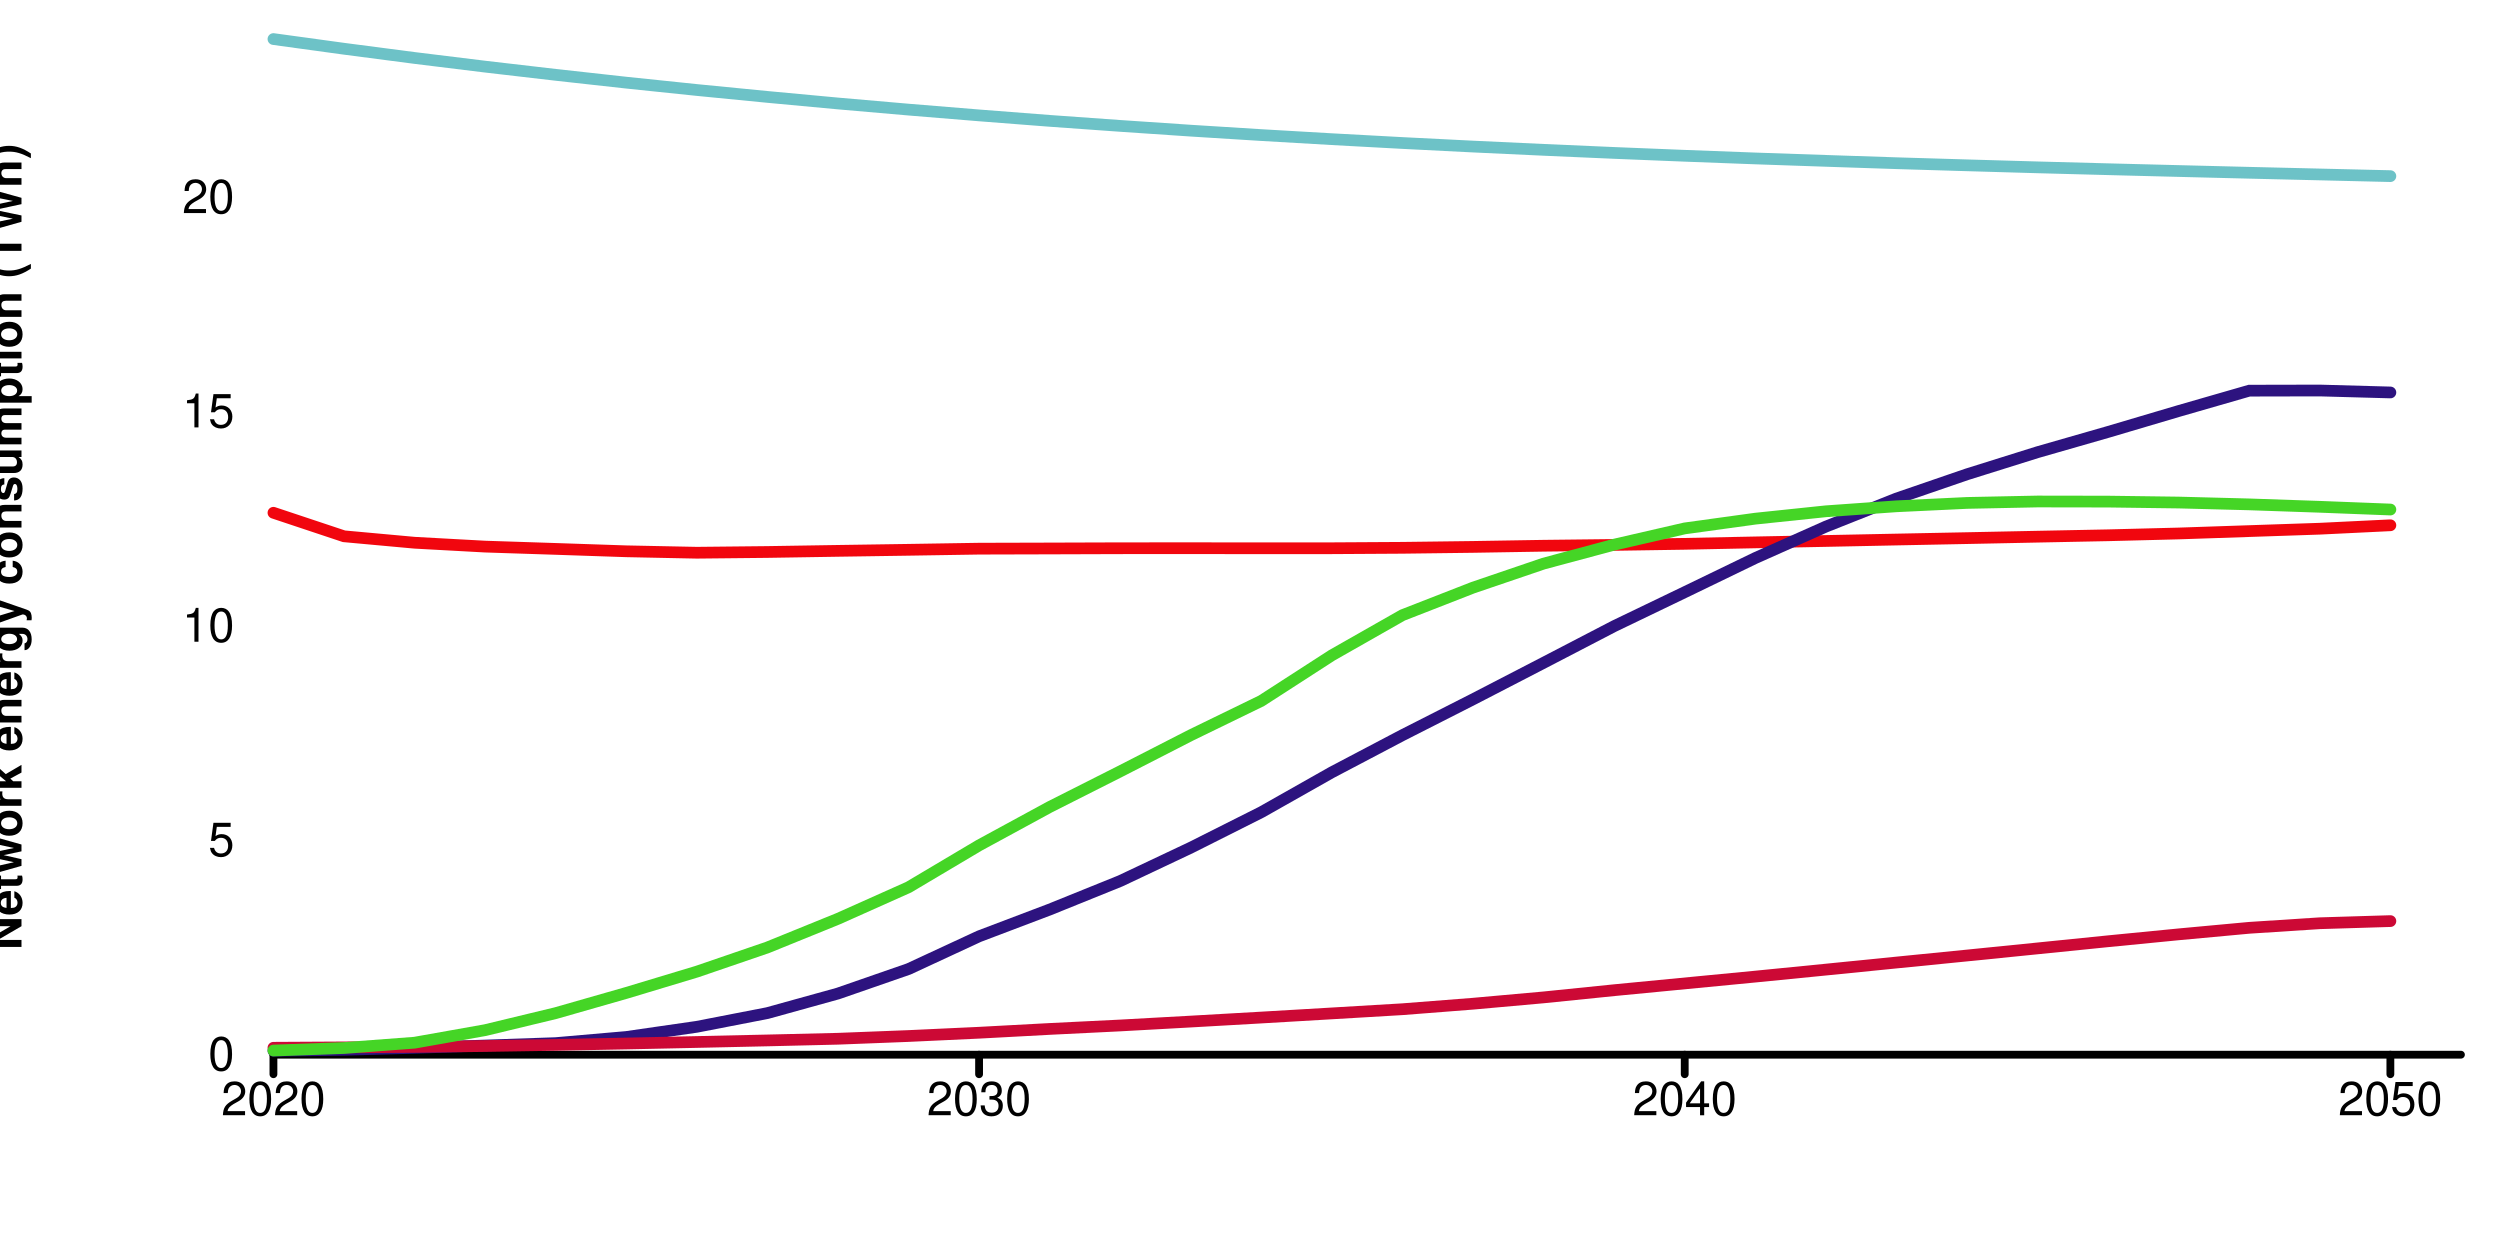
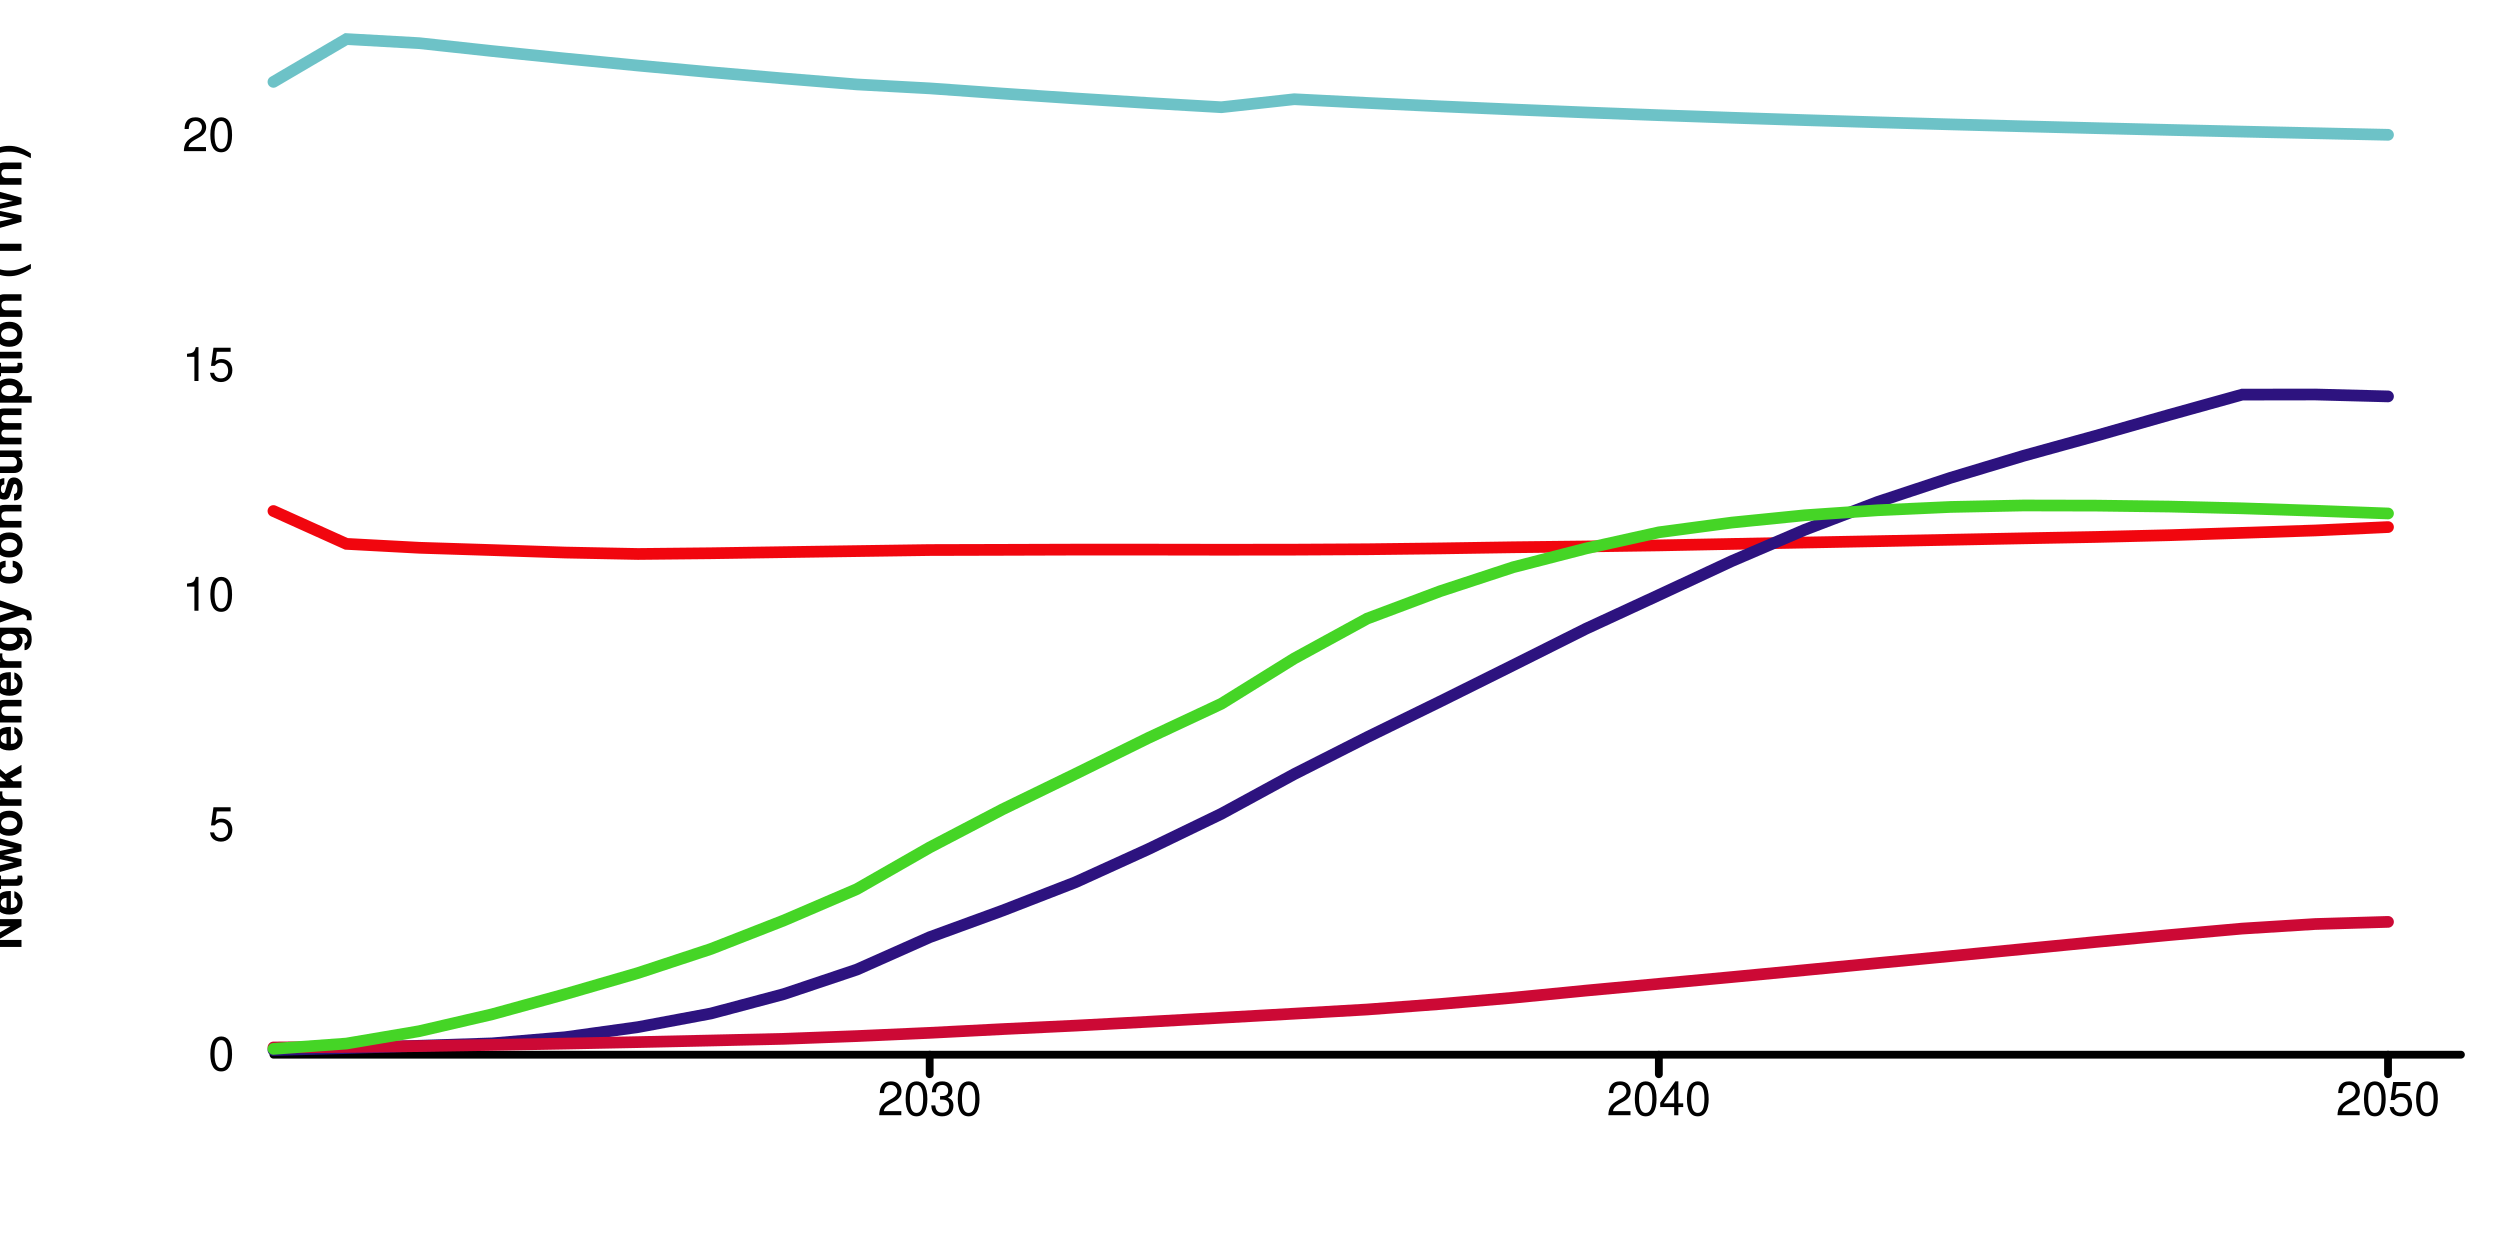
<svg xmlns="http://www.w3.org/2000/svg" width="640" height="320" viewBox="0 0 640 320" style="overflow:display" preserveAspectRatio="xMinYMin meet" overflow="visible">
  <defs>
    <style>
	.data-series path.line { fill-opacity: 0; }
	.data-series path.line.dotted { stroke-dasharray: 12 20 }
	.data-series circle { display: none; }
	.data-series:hover path.line, .data-series.on path.line { stroke-width: 5; }
	.data-series:hover circle, .data-series.on circle { display: inline; }
	.data-series circle:hover, .data-series circle.on { r: 6px!important; fill: black; }
	.grid { font-family: "Helvetica Neue",Helvetica,Arial,"Lucida Grande",sans-serif; }
	.grid line { stroke: rgb(0,0,0); stroke-width: 2; stroke-linecap: round; }
	.grid.grid-x text { text-anchor: middle; dominant-baseline: hanging; transform: translateY(10px); }
	.grid.grid-y text { text-anchor: end; dominant-baseline: middle; transform: translateX(-10px); }
	</style>
  </defs>
  <g class="grid grid-y">
    <line x1="70" y1="270" x2="630" y2="270" data-left="70" />
    <text x="70" y="270" text-anchor="end">0</text>
-     <text x="70" y="215.138" text-anchor="end">5</text>
-     <text x="70" y="160.277" text-anchor="end">10</text>
-     <text x="70" y="105.415" text-anchor="end">15</text>
-     <text x="70" y="50.554" text-anchor="end">20</text>
+     <text x="70" y="211.174" text-anchor="end">5</text>
+     <text x="70" y="152.347" text-anchor="end">10</text>
+     <text x="70" y="93.521" text-anchor="end">15</text>
+     <text x="70" y="34.694" text-anchor="end">20</text>
    <text style="text-anchor:middle;dominant-baseline:hanging;font-weight:bold;transform: translateY(140px) rotate(-90deg);">Network energy consumption (TWh)</text>
  </g>
  <g class="grid grid-x">
-     <line class="tick" x1="70" y1="270" x2="70" y2="275" />
-     <text x="70" y="270" text-anchor="middle">2020</text>
-     <line class="tick" x1="250.645" y1="270" x2="250.645" y2="275" />
-     <text x="250.645" y="270" text-anchor="middle">2030</text>
-     <line class="tick" x1="431.29" y1="270" x2="431.29" y2="275" />
-     <text x="431.29" y="270" text-anchor="middle">2040</text>
-     <line class="tick" x1="611.935" y1="270" x2="611.935" y2="275" />
-     <text x="611.935" y="270" text-anchor="middle">2050</text>
+     <line class="tick" x1="238" y1="270" x2="238" y2="275" />
+     <text x="238" y="270" text-anchor="middle">2030</text>
+     <line class="tick" x1="424.667" y1="270" x2="424.667" y2="275" />
+     <text x="424.667" y="270" text-anchor="middle">2040</text>
+     <line class="tick" x1="611.333" y1="270" x2="611.333" y2="275" />
+     <text x="611.333" y="270" text-anchor="middle">2050</text>
    <text style="text-anchor:middle;dominant-baseline:hanging;font-weight:bold;transform: translateY(140px) rotate(-90deg);" />
  </g>
  <g data-scenario="domestic" class="data-series">
-     <path d="M 70.00,131.27L 88.06,137.29L 106.13,138.94L 124.19,139.93L 142.26,140.52L 160.32,141.13L 178.39,141.50L 196.45,141.31L 214.52,141.02L 232.58,140.75L 250.65,140.46L 268.71,140.41L 286.77,140.35L 304.84,140.34L 322.90,140.36L 340.97,140.35L 359.03,140.24L 377.10,140.01L 395.16,139.71L 413.23,139.50L 431.29,139.22L 449.35,138.85L 467.42,138.49L 485.48,138.12L 503.55,137.76L 521.61,137.39L 539.68,137.03L 557.74,136.57L 575.81,135.96L 593.87,135.35L 611.94,134.47" id="Domestic" class="line" stroke="#F1060E" stroke-width="3" stroke-linecap="round" />
-     <circle cx="70.00" cy="131.27" data-y="12.644 " data-x="2020" r="4" fill="#F1060E" />
-     <circle cx="88.06" cy="137.29" data-y="12.095 " data-x="2021" r="4" fill="#F1060E" />
-     <circle cx="106.13" cy="138.94" data-y="11.945 " data-x="2022" r="4" fill="#F1060E" />
-     <circle cx="124.19" cy="139.93" data-y="11.854 " data-x="2023" r="4" fill="#F1060E" />
-     <circle cx="142.26" cy="140.52" data-y="11.801 " data-x="2024" r="4" fill="#F1060E" />
-     <circle cx="160.32" cy="141.13" data-y="11.745 " data-x="2025" r="4" fill="#F1060E" />
-     <circle cx="178.39" cy="141.50" data-y="11.711 " data-x="2026" r="4" fill="#F1060E" />
-     <circle cx="196.45" cy="141.31" data-y="11.729 " data-x="2027" r="4" fill="#F1060E" />
-     <circle cx="214.52" cy="141.02" data-y="11.755 " data-x="2028" r="4" fill="#F1060E" />
-     <circle cx="232.58" cy="140.75" data-y="11.780 " data-x="2029" r="4" fill="#F1060E" />
-     <circle cx="250.65" cy="140.46" data-y="11.806 " data-x="2030" r="4" fill="#F1060E" />
-     <circle cx="268.71" cy="140.41" data-y="11.811 " data-x="2031" r="4" fill="#F1060E" />
-     <circle cx="286.77" cy="140.35" data-y="11.816 " data-x="2032" r="4" fill="#F1060E" />
-     <circle cx="304.84" cy="140.34" data-y="11.817 " data-x="2033" r="4" fill="#F1060E" />
-     <circle cx="322.90" cy="140.36" data-y="11.815 " data-x="2034" r="4" fill="#F1060E" />
-     <circle cx="340.97" cy="140.35" data-y="11.816 " data-x="2035" r="4" fill="#F1060E" />
-     <circle cx="359.03" cy="140.24" data-y="11.826 " data-x="2036" r="4" fill="#F1060E" />
-     <circle cx="377.10" cy="140.01" data-y="11.847 " data-x="2037" r="4" fill="#F1060E" />
-     <circle cx="395.16" cy="139.71" data-y="11.874 " data-x="2038" r="4" fill="#F1060E" />
-     <circle cx="413.23" cy="139.50" data-y="11.894 " data-x="2039" r="4" fill="#F1060E" />
-     <circle cx="431.29" cy="139.22" data-y="11.919 " data-x="2040" r="4" fill="#F1060E" />
-     <circle cx="449.35" cy="138.85" data-y="11.953 " data-x="2041" r="4" fill="#F1060E" />
-     <circle cx="467.42" cy="138.49" data-y="11.986 " data-x="2042" r="4" fill="#F1060E" />
-     <circle cx="485.48" cy="138.12" data-y="12.019 " data-x="2043" r="4" fill="#F1060E" />
-     <circle cx="503.55" cy="137.76" data-y="12.052 " data-x="2044" r="4" fill="#F1060E" />
-     <circle cx="521.61" cy="137.39" data-y="12.086 " data-x="2045" r="4" fill="#F1060E" />
-     <circle cx="539.68" cy="137.03" data-y="12.119 " data-x="2046" r="4" fill="#F1060E" />
-     <circle cx="557.74" cy="136.57" data-y="12.161 " data-x="2047" r="4" fill="#F1060E" />
-     <circle cx="575.81" cy="135.96" data-y="12.216 " data-x="2048" r="4" fill="#F1060E" />
-     <circle cx="593.87" cy="135.35" data-y="12.272 " data-x="2049" r="4" fill="#F1060E" />
-     <circle cx="611.94" cy="134.47" data-y="12.352 " data-x="2050" r="4" fill="#F1060E" />
+     <path d="M 70.00,130.82L 88.67,139.23L 107.33,140.23L 126.00,140.82L 144.67,141.45L 163.33,141.82L 182.00,141.63L 200.67,141.35L 219.33,141.08L 238.00,140.81L 256.67,140.76L 275.33,140.70L 294.00,140.70L 312.67,140.73L 331.33,140.71L 350.00,140.61L 368.67,140.39L 387.33,140.10L 406.00,139.89L 424.67,139.62L 443.33,139.25L 462.00,138.89L 480.67,138.54L 499.33,138.18L 518.00,137.81L 536.67,137.46L 555.33,137.01L 574.00,136.41L 592.67,135.80L 611.33,134.93" id="Domestic" class="line" stroke="#F1060E" stroke-width="3" stroke-linecap="round" />
+     <circle cx="70.00" cy="130.82" data-y="11.82940951" data-x="2021" r="4" fill="#F1060E" />
+     <circle cx="88.67" cy="139.23" data-y="11.11480695" data-x="2022" r="4" fill="#F1060E" />
+     <circle cx="107.33" cy="140.23" data-y="11.02975752" data-x="2023" r="4" fill="#F1060E" />
+     <circle cx="126.00" cy="140.82" data-y="10.98005756" data-x="2024" r="4" fill="#F1060E" />
+     <circle cx="144.67" cy="141.45" data-y="10.92662177" data-x="2025" r="4" fill="#F1060E" />
+     <circle cx="163.33" cy="141.82" data-y="10.89493499" data-x="2026" r="4" fill="#F1060E" />
+     <circle cx="182.00" cy="141.63" data-y="10.91112065" data-x="2027" r="4" fill="#F1060E" />
+     <circle cx="200.67" cy="141.35" data-y="10.9346987" data-x="2028" r="4" fill="#F1060E" />
+     <circle cx="219.33" cy="141.08" data-y="10.95770474" data-x="2029" r="4" fill="#F1060E" />
+     <circle cx="238.00" cy="140.81" data-y="10.98095388" data-x="2030" r="4" fill="#F1060E" />
+     <circle cx="256.67" cy="140.76" data-y="10.98524333" data-x="2031" r="4" fill="#F1060E" />
+     <circle cx="275.33" cy="140.70" data-y="10.9897383" data-x="2032" r="4" fill="#F1060E" />
+     <circle cx="294.00" cy="140.70" data-y="10.99016539" data-x="2033" r="4" fill="#F1060E" />
+     <circle cx="312.67" cy="140.73" data-y="10.98757967" data-x="2034" r="4" fill="#F1060E" />
+     <circle cx="331.33" cy="140.71" data-y="10.98874016" data-x="2035" r="4" fill="#F1060E" />
+     <circle cx="350.00" cy="140.61" data-y="10.99720128" data-x="2036" r="4" fill="#F1060E" />
+     <circle cx="368.67" cy="140.39" data-y="11.01632818" data-x="2037" r="4" fill="#F1060E" />
+     <circle cx="387.33" cy="140.10" data-y="11.04057705" data-x="2038" r="4" fill="#F1060E" />
+     <circle cx="406.00" cy="139.89" data-y="11.05874631" data-x="2039" r="4" fill="#F1060E" />
+     <circle cx="424.67" cy="139.62" data-y="11.08205457" data-x="2040" r="4" fill="#F1060E" />
+     <circle cx="443.33" cy="139.25" data-y="11.11332474" data-x="2041" r="4" fill="#F1060E" />
+     <circle cx="462.00" cy="138.89" data-y="11.14345154" data-x="2042" r="4" fill="#F1060E" />
+     <circle cx="480.67" cy="138.54" data-y="11.17374368" data-x="2043" r="4" fill="#F1060E" />
+     <circle cx="499.33" cy="138.18" data-y="11.20420571" data-x="2044" r="4" fill="#F1060E" />
+     <circle cx="518.00" cy="137.81" data-y="11.23522164" data-x="2045" r="4" fill="#F1060E" />
+     <circle cx="536.67" cy="137.46" data-y="11.26565763" data-x="2046" r="4" fill="#F1060E" />
+     <circle cx="555.33" cy="137.01" data-y="11.30391832" data-x="2047" r="4" fill="#F1060E" />
+     <circle cx="574.00" cy="136.41" data-y="11.35488494" data-x="2048" r="4" fill="#F1060E" />
+     <circle cx="592.67" cy="135.80" data-y="11.40642849" data-x="2049" r="4" fill="#F1060E" />
+     <circle cx="611.33" cy="134.93" data-y="11.48031471" data-x="2050" r="4" fill="#F1060E" />
  </g>
  <g data-scenario="i-and-c" class="data-series">
-     <path d="M 70.00,10.00L 88.06,12.48L 106.13,14.84L 124.19,17.06L 142.26,19.16L 160.32,21.16L 178.39,23.04L 196.45,24.81L 214.52,26.49L 232.58,28.06L 250.65,29.54L 268.71,30.94L 286.77,32.23L 304.84,33.45L 322.90,34.58L 340.97,35.63L 359.03,36.61L 377.10,37.52L 395.16,38.36L 413.23,39.15L 431.29,39.88L 449.35,40.56L 467.42,41.18L 485.48,41.78L 503.55,42.32L 521.61,42.84L 539.68,43.32L 557.74,43.78L 575.81,44.23L 593.87,44.66L 611.94,45.09" id="I &amp; C" class="line" stroke="#6DC2C7" stroke-width="3" stroke-linecap="round" />
-     <circle cx="70.00" cy="10.00" data-y="23.696 " data-x="2020" r="4" fill="#6DC2C7" />
-     <circle cx="88.06" cy="12.48" data-y="23.470 " data-x="2021" r="4" fill="#6DC2C7" />
-     <circle cx="106.13" cy="14.84" data-y="23.255 " data-x="2022" r="4" fill="#6DC2C7" />
-     <circle cx="124.19" cy="17.06" data-y="23.053 " data-x="2023" r="4" fill="#6DC2C7" />
-     <circle cx="142.26" cy="19.16" data-y="22.861 " data-x="2024" r="4" fill="#6DC2C7" />
-     <circle cx="160.32" cy="21.16" data-y="22.679 " data-x="2025" r="4" fill="#6DC2C7" />
-     <circle cx="178.39" cy="23.04" data-y="22.508 " data-x="2026" r="4" fill="#6DC2C7" />
-     <circle cx="196.45" cy="24.81" data-y="22.346 " data-x="2027" r="4" fill="#6DC2C7" />
-     <circle cx="214.52" cy="26.49" data-y="22.193 " data-x="2028" r="4" fill="#6DC2C7" />
-     <circle cx="232.58" cy="28.06" data-y="22.050 " data-x="2029" r="4" fill="#6DC2C7" />
-     <circle cx="250.65" cy="29.54" data-y="21.915 " data-x="2030" r="4" fill="#6DC2C7" />
-     <circle cx="268.71" cy="30.94" data-y="21.788 " data-x="2031" r="4" fill="#6DC2C7" />
-     <circle cx="286.77" cy="32.23" data-y="21.670 " data-x="2032" r="4" fill="#6DC2C7" />
-     <circle cx="304.84" cy="33.45" data-y="21.559 " data-x="2033" r="4" fill="#6DC2C7" />
-     <circle cx="322.90" cy="34.58" data-y="21.456 " data-x="2034" r="4" fill="#6DC2C7" />
-     <circle cx="340.97" cy="35.63" data-y="21.360 " data-x="2035" r="4" fill="#6DC2C7" />
-     <circle cx="359.03" cy="36.61" data-y="21.271 " data-x="2036" r="4" fill="#6DC2C7" />
-     <circle cx="377.10" cy="37.52" data-y="21.188 " data-x="2037" r="4" fill="#6DC2C7" />
-     <circle cx="395.16" cy="38.36" data-y="21.111 " data-x="2038" r="4" fill="#6DC2C7" />
-     <circle cx="413.23" cy="39.15" data-y="21.039 " data-x="2039" r="4" fill="#6DC2C7" />
-     <circle cx="431.29" cy="39.88" data-y="20.973 " data-x="2040" r="4" fill="#6DC2C7" />
-     <circle cx="449.35" cy="40.56" data-y="20.911 " data-x="2041" r="4" fill="#6DC2C7" />
-     <circle cx="467.42" cy="41.18" data-y="20.854 " data-x="2042" r="4" fill="#6DC2C7" />
-     <circle cx="485.48" cy="41.78" data-y="20.800 " data-x="2043" r="4" fill="#6DC2C7" />
-     <circle cx="503.55" cy="42.32" data-y="20.750 " data-x="2044" r="4" fill="#6DC2C7" />
-     <circle cx="521.61" cy="42.84" data-y="20.703 " data-x="2045" r="4" fill="#6DC2C7" />
-     <circle cx="539.68" cy="43.32" data-y="20.659 " data-x="2046" r="4" fill="#6DC2C7" />
-     <circle cx="557.74" cy="43.78" data-y="20.617 " data-x="2047" r="4" fill="#6DC2C7" />
-     <circle cx="575.81" cy="44.23" data-y="20.576 " data-x="2048" r="4" fill="#6DC2C7" />
-     <circle cx="593.87" cy="44.66" data-y="20.537 " data-x="2049" r="4" fill="#6DC2C7" />
-     <circle cx="611.94" cy="45.09" data-y="20.498 " data-x="2050" r="4" fill="#6DC2C7" />
+     <path d="M 70.00,20.96L 88.67,10.00L 107.33,11.05L 126.00,13.07L 144.67,14.98L 163.33,16.78L 182.00,18.49L 200.67,20.09L 219.33,21.61L 238.00,22.62L 256.67,23.95L 275.33,25.20L 294.00,26.37L 312.67,27.45L 331.33,25.40L 350.00,26.35L 368.67,27.22L 387.33,28.03L 406.00,28.79L 424.67,29.49L 443.33,30.14L 462.00,30.75L 480.67,31.31L 499.33,31.84L 518.00,32.34L 536.67,32.81L 555.33,33.26L 574.00,33.69L 592.67,34.10L 611.33,34.51" id="I &amp; C" class="line" stroke="#6DC2C7" stroke-width="3" stroke-linecap="round" />
+     <circle cx="70.00" cy="20.96" data-y="21.16740887" data-x="2021" r="4" fill="#6DC2C7" />
+     <circle cx="88.67" cy="10.00" data-y="22.09891431" data-x="2022" r="4" fill="#6DC2C7" />
+     <circle cx="107.33" cy="11.05" data-y="22.00995133" data-x="2023" r="4" fill="#6DC2C7" />
+     <circle cx="126.00" cy="13.07" data-y="21.83823637" data-x="2024" r="4" fill="#6DC2C7" />
+     <circle cx="144.67" cy="14.98" data-y="21.67577545" data-x="2025" r="4" fill="#6DC2C7" />
+     <circle cx="163.33" cy="16.78" data-y="21.52235062" data-x="2026" r="4" fill="#6DC2C7" />
+     <circle cx="182.00" cy="18.49" data-y="21.37751431" data-x="2027" r="4" fill="#6DC2C7" />
+     <circle cx="200.67" cy="20.09" data-y="21.2410094" data-x="2028" r="4" fill="#6DC2C7" />
+     <circle cx="219.33" cy="21.61" data-y="21.11242531" data-x="2029" r="4" fill="#6DC2C7" />
+     <circle cx="238.00" cy="22.62" data-y="21.02625855" data-x="2030" r="4" fill="#6DC2C7" />
+     <circle cx="256.67" cy="23.95" data-y="20.91286899" data-x="2031" r="4" fill="#6DC2C7" />
+     <circle cx="275.33" cy="25.20" data-y="20.80686522" data-x="2032" r="4" fill="#6DC2C7" />
+     <circle cx="294.00" cy="26.37" data-y="20.70792406" data-x="2033" r="4" fill="#6DC2C7" />
+     <circle cx="312.67" cy="27.45" data-y="20.61562311" data-x="2034" r="4" fill="#6DC2C7" />
+     <circle cx="331.33" cy="25.40" data-y="20.78974067" data-x="2035" r="4" fill="#6DC2C7" />
+     <circle cx="350.00" cy="26.35" data-y="20.70962723" data-x="2036" r="4" fill="#6DC2C7" />
+     <circle cx="368.67" cy="27.22" data-y="20.6352283" data-x="2037" r="4" fill="#6DC2C7" />
+     <circle cx="387.33" cy="28.03" data-y="20.56622504" data-x="2038" r="4" fill="#6DC2C7" />
+     <circle cx="406.00" cy="28.79" data-y="20.50214489" data-x="2039" r="4" fill="#6DC2C7" />
+     <circle cx="424.67" cy="29.49" data-y="20.44258337" data-x="2040" r="4" fill="#6DC2C7" />
+     <circle cx="443.33" cy="30.14" data-y="20.38719753" data-x="2041" r="4" fill="#6DC2C7" />
+     <circle cx="462.00" cy="30.75" data-y="20.33563029" data-x="2042" r="4" fill="#6DC2C7" />
+     <circle cx="480.67" cy="31.31" data-y="20.28747518" data-x="2043" r="4" fill="#6DC2C7" />
+     <circle cx="499.33" cy="31.84" data-y="20.24255093" data-x="2044" r="4" fill="#6DC2C7" />
+     <circle cx="518.00" cy="32.34" data-y="20.20022447" data-x="2045" r="4" fill="#6DC2C7" />
+     <circle cx="536.67" cy="32.81" data-y="20.16020957" data-x="2046" r="4" fill="#6DC2C7" />
+     <circle cx="555.33" cy="33.26" data-y="20.12212018" data-x="2047" r="4" fill="#6DC2C7" />
+     <circle cx="574.00" cy="33.69" data-y="20.08556638" data-x="2048" r="4" fill="#6DC2C7" />
+     <circle cx="592.67" cy="34.10" data-y="20.05015413" data-x="2049" r="4" fill="#6DC2C7" />
+     <circle cx="611.33" cy="34.51" data-y="20.01548504" data-x="2050" r="4" fill="#6DC2C7" />
  </g>
  <g data-scenario="heat-pumps---domestic" class="data-series">
-     <path d="M 70.00,268.99L 88.06,268.75L 106.13,268.24L 124.19,267.66L 142.26,267.04L 160.32,265.47L 178.39,262.86L 196.45,259.35L 214.52,254.34L 232.58,248.07L 250.65,239.69L 268.71,232.84L 286.77,225.54L 304.84,217.00L 322.90,207.92L 340.97,197.70L 359.03,188.20L 377.10,179.02L 395.16,169.68L 413.23,160.29L 431.29,151.60L 449.35,142.86L 467.42,134.81L 485.48,127.63L 503.55,121.42L 521.61,115.76L 539.68,110.57L 557.74,105.22L 575.81,100.01L 593.87,99.97L 611.94,100.47" id="Heat pumps - domestic" class="line" stroke="#2D137F" stroke-width="3" stroke-linecap="round" />
-     <circle cx="70.00" cy="268.99" data-y="0.092 " data-x="2020" r="4" fill="#2D137F" />
-     <circle cx="88.06" cy="268.75" data-y="0.114 " data-x="2021" r="4" fill="#2D137F" />
-     <circle cx="106.13" cy="268.24" data-y="0.160 " data-x="2022" r="4" fill="#2D137F" />
-     <circle cx="124.19" cy="267.66" data-y="0.213 " data-x="2023" r="4" fill="#2D137F" />
-     <circle cx="142.26" cy="267.04" data-y="0.270 " data-x="2024" r="4" fill="#2D137F" />
-     <circle cx="160.32" cy="265.47" data-y="0.413 " data-x="2025" r="4" fill="#2D137F" />
-     <circle cx="178.39" cy="262.86" data-y="0.651 " data-x="2026" r="4" fill="#2D137F" />
-     <circle cx="196.45" cy="259.35" data-y="0.971 " data-x="2027" r="4" fill="#2D137F" />
-     <circle cx="214.52" cy="254.34" data-y="1.427 " data-x="2028" r="4" fill="#2D137F" />
-     <circle cx="232.58" cy="248.07" data-y="1.999 " data-x="2029" r="4" fill="#2D137F" />
-     <circle cx="250.65" cy="239.69" data-y="2.762 " data-x="2030" r="4" fill="#2D137F" />
-     <circle cx="268.71" cy="232.84" data-y="3.387 " data-x="2031" r="4" fill="#2D137F" />
-     <circle cx="286.77" cy="225.54" data-y="4.052 " data-x="2032" r="4" fill="#2D137F" />
-     <circle cx="304.84" cy="217.00" data-y="4.830 " data-x="2033" r="4" fill="#2D137F" />
-     <circle cx="322.90" cy="207.92" data-y="5.658 " data-x="2034" r="4" fill="#2D137F" />
-     <circle cx="340.97" cy="197.70" data-y="6.589 " data-x="2035" r="4" fill="#2D137F" />
-     <circle cx="359.03" cy="188.20" data-y="7.455 " data-x="2036" r="4" fill="#2D137F" />
-     <circle cx="377.10" cy="179.02" data-y="8.292 " data-x="2037" r="4" fill="#2D137F" />
-     <circle cx="395.16" cy="169.68" data-y="9.143 " data-x="2038" r="4" fill="#2D137F" />
-     <circle cx="413.23" cy="160.29" data-y="9.999 " data-x="2039" r="4" fill="#2D137F" />
-     <circle cx="431.29" cy="151.60" data-y="10.791 " data-x="2040" r="4" fill="#2D137F" />
-     <circle cx="449.35" cy="142.86" data-y="11.587 " data-x="2041" r="4" fill="#2D137F" />
-     <circle cx="467.42" cy="134.81" data-y="12.321 " data-x="2042" r="4" fill="#2D137F" />
-     <circle cx="485.48" cy="127.63" data-y="12.975 " data-x="2043" r="4" fill="#2D137F" />
-     <circle cx="503.55" cy="121.42" data-y="13.541 " data-x="2044" r="4" fill="#2D137F" />
-     <circle cx="521.61" cy="115.76" data-y="14.057 " data-x="2045" r="4" fill="#2D137F" />
-     <circle cx="539.68" cy="110.57" data-y="14.530 " data-x="2046" r="4" fill="#2D137F" />
-     <circle cx="557.74" cy="105.22" data-y="15.018 " data-x="2047" r="4" fill="#2D137F" />
-     <circle cx="575.81" cy="100.01" data-y="15.493 " data-x="2048" r="4" fill="#2D137F" />
-     <circle cx="593.87" cy="99.97" data-y="15.496 " data-x="2049" r="4" fill="#2D137F" />
-     <circle cx="611.94" cy="100.47" data-y="15.451 " data-x="2050" r="4" fill="#2D137F" />
+     <path d="M 70.00,268.81L 88.67,268.30L 107.33,267.72L 126.00,267.10L 144.67,265.53L 163.33,262.94L 182.00,259.45L 200.67,254.48L 219.33,248.22L 238.00,239.92L 256.67,233.10L 275.33,225.85L 294.00,217.36L 312.67,208.33L 331.33,198.17L 350.00,188.72L 368.67,179.59L 387.33,170.31L 406.00,160.96L 424.67,152.33L 443.33,143.64L 462.00,135.63L 480.67,128.50L 499.33,122.32L 518.00,116.69L 536.67,111.53L 555.33,106.21L 574.00,101.02L 592.67,100.99L 611.33,101.48" id="Heat pumps - domestic" class="line" stroke="#2D137F" stroke-width="3" stroke-linecap="round" />
+     <circle cx="70.00" cy="268.81" data-y="0.101524589" data-x="2021" r="4" fill="#2D137F" />
+     <circle cx="88.67" cy="268.30" data-y="0.144439742" data-x="2022" r="4" fill="#2D137F" />
+     <circle cx="107.33" cy="267.72" data-y="0.193901169" data-x="2023" r="4" fill="#2D137F" />
+     <circle cx="126.00" cy="267.10" data-y="0.246640844" data-x="2024" r="4" fill="#2D137F" />
+     <circle cx="144.67" cy="265.53" data-y="0.379577879" data-x="2025" r="4" fill="#2D137F" />
+     <circle cx="163.33" cy="262.94" data-y="0.600250199" data-x="2026" r="4" fill="#2D137F" />
+     <circle cx="182.00" cy="259.45" data-y="0.896798633" data-x="2027" r="4" fill="#2D137F" />
+     <circle cx="200.67" cy="254.48" data-y="1.318921888" data-x="2028" r="4" fill="#2D137F" />
+     <circle cx="219.33" cy="248.22" data-y="1.850997185" data-x="2029" r="4" fill="#2D137F" />
+     <circle cx="238.00" cy="239.92" data-y="2.556874936" data-x="2030" r="4" fill="#2D137F" />
+     <circle cx="256.67" cy="233.10" data-y="3.136454622" data-x="2031" r="4" fill="#2D137F" />
+     <circle cx="275.33" cy="225.85" data-y="3.752770884" data-x="2032" r="4" fill="#2D137F" />
+     <circle cx="294.00" cy="217.36" data-y="4.474534343" data-x="2033" r="4" fill="#2D137F" />
+     <circle cx="312.67" cy="208.33" data-y="5.242070119" data-x="2034" r="4" fill="#2D137F" />
+     <circle cx="331.33" cy="198.17" data-y="6.10560216" data-x="2035" r="4" fill="#2D137F" />
+     <circle cx="350.00" cy="188.72" data-y="6.908478464" data-x="2036" r="4" fill="#2D137F" />
+     <circle cx="368.67" cy="179.59" data-y="7.684725688" data-x="2037" r="4" fill="#2D137F" />
+     <circle cx="387.33" cy="170.31" data-y="8.473586885" data-x="2038" r="4" fill="#2D137F" />
+     <circle cx="406.00" cy="160.96" data-y="9.267835422" data-x="2039" r="4" fill="#2D137F" />
+     <circle cx="424.67" cy="152.33" data-y="10.00155652" data-x="2040" r="4" fill="#2D137F" />
+     <circle cx="443.33" cy="143.64" data-y="10.74029941" data-x="2041" r="4" fill="#2D137F" />
+     <circle cx="462.00" cy="135.63" data-y="11.42085812" data-x="2042" r="4" fill="#2D137F" />
+     <circle cx="480.67" cy="128.50" data-y="12.02731078" data-x="2043" r="4" fill="#2D137F" />
+     <circle cx="499.33" cy="122.32" data-y="12.55216823" data-x="2044" r="4" fill="#2D137F" />
+     <circle cx="518.00" cy="116.69" data-y="13.03066511" data-x="2045" r="4" fill="#2D137F" />
+     <circle cx="536.67" cy="111.53" data-y="13.46912779" data-x="2046" r="4" fill="#2D137F" />
+     <circle cx="555.33" cy="106.21" data-y="13.9214698" data-x="2047" r="4" fill="#2D137F" />
+     <circle cx="574.00" cy="101.02" data-y="14.36223076" data-x="2048" r="4" fill="#2D137F" />
+     <circle cx="592.67" cy="100.99" data-y="14.36500733" data-x="2049" r="4" fill="#2D137F" />
+     <circle cx="611.33" cy="101.48" data-y="14.32339795" data-x="2050" r="4" fill="#2D137F" />
  </g>
  <g data-scenario="heat-pumps---i-and-c" class="data-series">
-     <path d="M 70.00,268.23L 88.06,268.13L 106.13,268.01L 124.19,267.78L 142.26,267.49L 160.32,267.14L 178.39,266.75L 196.45,266.35L 214.52,265.92L 232.58,265.22L 250.65,264.38L 268.71,263.41L 286.77,262.52L 304.84,261.52L 322.90,260.49L 340.97,259.43L 359.03,258.36L 377.10,256.95L 395.16,255.33L 413.23,253.49L 431.29,251.75L 449.35,250.01L 467.42,248.22L 485.48,246.41L 503.55,244.61L 521.61,242.79L 539.68,240.96L 557.74,239.19L 575.81,237.52L 593.87,236.35L 611.94,235.80" id="Heat pumps - I &amp; C" class="line" stroke="#cc0935" stroke-width="3" stroke-linecap="round" />
-     <circle cx="70.00" cy="268.23" data-y="0.161 " data-x="2020" r="4" fill="#cc0935" />
-     <circle cx="88.06" cy="268.13" data-y="0.170 " data-x="2021" r="4" fill="#cc0935" />
-     <circle cx="106.13" cy="268.01" data-y="0.181 " data-x="2022" r="4" fill="#cc0935" />
-     <circle cx="124.19" cy="267.78" data-y="0.202 " data-x="2023" r="4" fill="#cc0935" />
-     <circle cx="142.26" cy="267.49" data-y="0.229 " data-x="2024" r="4" fill="#cc0935" />
-     <circle cx="160.32" cy="267.14" data-y="0.261 " data-x="2025" r="4" fill="#cc0935" />
-     <circle cx="178.39" cy="266.75" data-y="0.296 " data-x="2026" r="4" fill="#cc0935" />
-     <circle cx="196.45" cy="266.35" data-y="0.333 " data-x="2027" r="4" fill="#cc0935" />
-     <circle cx="214.52" cy="265.92" data-y="0.372 " data-x="2028" r="4" fill="#cc0935" />
-     <circle cx="232.58" cy="265.22" data-y="0.436 " data-x="2029" r="4" fill="#cc0935" />
-     <circle cx="250.65" cy="264.38" data-y="0.512 " data-x="2030" r="4" fill="#cc0935" />
-     <circle cx="268.71" cy="263.41" data-y="0.601 " data-x="2031" r="4" fill="#cc0935" />
-     <circle cx="286.77" cy="262.52" data-y="0.682 " data-x="2032" r="4" fill="#cc0935" />
-     <circle cx="304.84" cy="261.52" data-y="0.773 " data-x="2033" r="4" fill="#cc0935" />
-     <circle cx="322.90" cy="260.49" data-y="0.867 " data-x="2034" r="4" fill="#cc0935" />
-     <circle cx="340.97" cy="259.43" data-y="0.963 " data-x="2035" r="4" fill="#cc0935" />
-     <circle cx="359.03" cy="258.36" data-y="1.061 " data-x="2036" r="4" fill="#cc0935" />
-     <circle cx="377.10" cy="256.95" data-y="1.189 " data-x="2037" r="4" fill="#cc0935" />
-     <circle cx="395.16" cy="255.33" data-y="1.337 " data-x="2038" r="4" fill="#cc0935" />
-     <circle cx="413.23" cy="253.49" data-y="1.505 " data-x="2039" r="4" fill="#cc0935" />
-     <circle cx="431.29" cy="251.75" data-y="1.663 " data-x="2040" r="4" fill="#cc0935" />
-     <circle cx="449.35" cy="250.01" data-y="1.822 " data-x="2041" r="4" fill="#cc0935" />
-     <circle cx="467.42" cy="248.22" data-y="1.985 " data-x="2042" r="4" fill="#cc0935" />
-     <circle cx="485.48" cy="246.41" data-y="2.150 " data-x="2043" r="4" fill="#cc0935" />
-     <circle cx="503.55" cy="244.61" data-y="2.314 " data-x="2044" r="4" fill="#cc0935" />
-     <circle cx="521.61" cy="242.79" data-y="2.480 " data-x="2045" r="4" fill="#cc0935" />
-     <circle cx="539.68" cy="240.96" data-y="2.647 " data-x="2046" r="4" fill="#cc0935" />
-     <circle cx="557.74" cy="239.19" data-y="2.808 " data-x="2047" r="4" fill="#cc0935" />
-     <circle cx="575.81" cy="237.52" data-y="2.960 " data-x="2048" r="4" fill="#cc0935" />
-     <circle cx="593.87" cy="236.35" data-y="3.067 " data-x="2049" r="4" fill="#cc0935" />
-     <circle cx="611.94" cy="235.80" data-y="3.117 " data-x="2050" r="4" fill="#cc0935" />
+     <path d="M 70.00,268.15L 88.67,268.02L 107.33,267.80L 126.00,267.50L 144.67,267.16L 163.33,266.78L 182.00,266.37L 200.67,265.94L 219.33,265.24L 238.00,264.41L 256.67,263.45L 275.33,262.56L 294.00,261.57L 312.67,260.54L 331.33,259.50L 350.00,258.43L 368.67,257.03L 387.33,255.42L 406.00,253.59L 424.67,251.86L 443.33,250.13L 462.00,248.35L 480.67,246.55L 499.33,244.76L 518.00,242.95L 536.67,241.13L 555.33,239.38L 574.00,237.72L 592.67,236.55L 611.33,236.00" id="Heat pumps - I &amp; C" class="line" stroke="#cc0935" stroke-width="3" stroke-linecap="round" />
+     <circle cx="70.00" cy="268.15" data-y="0.157095627" data-x="2021" r="4" fill="#cc0935" />
+     <circle cx="88.67" cy="268.02" data-y="0.168029617" data-x="2022" r="4" fill="#cc0935" />
+     <circle cx="107.33" cy="267.80" data-y="0.18721429" data-x="2023" r="4" fill="#cc0935" />
+     <circle cx="126.00" cy="267.50" data-y="0.212369321" data-x="2024" r="4" fill="#cc0935" />
+     <circle cx="144.67" cy="267.16" data-y="0.241500745" data-x="2025" r="4" fill="#cc0935" />
+     <circle cx="163.33" cy="266.78" data-y="0.273817238" data-x="2026" r="4" fill="#cc0935" />
+     <circle cx="182.00" cy="266.37" data-y="0.308790663" data-x="2027" r="4" fill="#cc0935" />
+     <circle cx="200.67" cy="265.94" data-y="0.34502116" data-x="2028" r="4" fill="#cc0935" />
+     <circle cx="219.33" cy="265.24" data-y="0.404314607" data-x="2029" r="4" fill="#cc0935" />
+     <circle cx="238.00" cy="264.41" data-y="0.474726148" data-x="2030" r="4" fill="#cc0935" />
+     <circle cx="256.67" cy="263.45" data-y="0.556748732" data-x="2031" r="4" fill="#cc0935" />
+     <circle cx="275.33" cy="262.56" data-y="0.632311365" data-x="2032" r="4" fill="#cc0935" />
+     <circle cx="294.00" cy="261.57" data-y="0.716452522" data-x="2033" r="4" fill="#cc0935" />
+     <circle cx="312.67" cy="260.54" data-y="0.803857694" data-x="2034" r="4" fill="#cc0935" />
+     <circle cx="331.33" cy="259.50" data-y="0.892530732" data-x="2035" r="4" fill="#cc0935" />
+     <circle cx="350.00" cy="258.43" data-y="0.983598678" data-x="2036" r="4" fill="#cc0935" />
+     <circle cx="368.67" cy="257.03" data-y="1.102289978" data-x="2037" r="4" fill="#cc0935" />
+     <circle cx="387.33" cy="255.42" data-y="1.239213152" data-x="2038" r="4" fill="#cc0935" />
+     <circle cx="406.00" cy="253.59" data-y="1.394676107" data-x="2039" r="4" fill="#cc0935" />
+     <circle cx="424.67" cy="251.86" data-y="1.541778411" data-x="2040" r="4" fill="#cc0935" />
+     <circle cx="443.33" cy="250.13" data-y="1.688763089" data-x="2041" r="4" fill="#cc0935" />
+     <circle cx="462.00" cy="248.35" data-y="1.839928561" data-x="2042" r="4" fill="#cc0935" />
+     <circle cx="480.67" cy="246.55" data-y="1.992905991" data-x="2043" r="4" fill="#cc0935" />
+     <circle cx="499.33" cy="244.76" data-y="2.14525653" data-x="2044" r="4" fill="#cc0935" />
+     <circle cx="518.00" cy="242.95" data-y="2.299022946" data-x="2045" r="4" fill="#cc0935" />
+     <circle cx="536.67" cy="241.13" data-y="2.453884996" data-x="2046" r="4" fill="#cc0935" />
+     <circle cx="555.33" cy="239.38" data-y="2.602729916" data-x="2047" r="4" fill="#cc0935" />
+     <circle cx="574.00" cy="237.72" data-y="2.743632963" data-x="2048" r="4" fill="#cc0935" />
+     <circle cx="592.67" cy="236.55" data-y="2.842714398" data-x="2049" r="4" fill="#cc0935" />
+     <circle cx="611.33" cy="236.00" data-y="2.889564175" data-x="2050" r="4" fill="#cc0935" />
  </g>
  <g data-scenario="ev" class="data-series">
-     <path d="M 70.00,268.94L 88.06,268.29L 106.13,266.93L 124.19,263.72L 142.26,259.36L 160.32,254.19L 178.39,248.74L 196.45,242.55L 214.52,235.21L 232.58,227.14L 250.65,216.41L 268.71,206.59L 286.77,197.47L 304.84,188.21L 322.90,179.42L 340.97,167.75L 359.03,157.48L 377.10,150.43L 395.16,144.28L 413.23,139.43L 431.29,135.27L 449.35,132.78L 467.42,130.89L 485.48,129.61L 503.55,128.75L 521.61,128.38L 539.68,128.41L 557.74,128.65L 575.81,129.12L 593.87,129.74L 611.94,130.44" id="EV" class="line" stroke="#45D526" stroke-width="3" stroke-linecap="round" />
-     <circle cx="70.00" cy="268.94" data-y="0.097 " data-x="2020" r="4" fill="#45D526" />
-     <circle cx="88.06" cy="268.29" data-y="0.156 " data-x="2021" r="4" fill="#45D526" />
-     <circle cx="106.13" cy="266.93" data-y="0.280 " data-x="2022" r="4" fill="#45D526" />
-     <circle cx="124.19" cy="263.72" data-y="0.572 " data-x="2023" r="4" fill="#45D526" />
-     <circle cx="142.26" cy="259.36" data-y="0.970 " data-x="2024" r="4" fill="#45D526" />
-     <circle cx="160.32" cy="254.19" data-y="1.441 " data-x="2025" r="4" fill="#45D526" />
-     <circle cx="178.39" cy="248.74" data-y="1.938 " data-x="2026" r="4" fill="#45D526" />
-     <circle cx="196.45" cy="242.55" data-y="2.502 " data-x="2027" r="4" fill="#45D526" />
-     <circle cx="214.52" cy="235.21" data-y="3.171 " data-x="2028" r="4" fill="#45D526" />
-     <circle cx="232.58" cy="227.14" data-y="3.906 " data-x="2029" r="4" fill="#45D526" />
-     <circle cx="250.65" cy="216.41" data-y="4.884 " data-x="2030" r="4" fill="#45D526" />
-     <circle cx="268.71" cy="206.59" data-y="5.779 " data-x="2031" r="4" fill="#45D526" />
-     <circle cx="286.77" cy="197.47" data-y="6.610 " data-x="2032" r="4" fill="#45D526" />
-     <circle cx="304.84" cy="188.21" data-y="7.454 " data-x="2033" r="4" fill="#45D526" />
-     <circle cx="322.90" cy="179.42" data-y="8.255 " data-x="2034" r="4" fill="#45D526" />
-     <circle cx="340.97" cy="167.75" data-y="9.319 " data-x="2035" r="4" fill="#45D526" />
-     <circle cx="359.03" cy="157.48" data-y="10.255 " data-x="2036" r="4" fill="#45D526" />
-     <circle cx="377.10" cy="150.43" data-y="10.897 " data-x="2037" r="4" fill="#45D526" />
-     <circle cx="395.16" cy="144.28" data-y="11.458 " data-x="2038" r="4" fill="#45D526" />
-     <circle cx="413.23" cy="139.43" data-y="11.900 " data-x="2039" r="4" fill="#45D526" />
-     <circle cx="431.29" cy="135.27" data-y="12.279 " data-x="2040" r="4" fill="#45D526" />
-     <circle cx="449.35" cy="132.78" data-y="12.506 " data-x="2041" r="4" fill="#45D526" />
-     <circle cx="467.42" cy="130.89" data-y="12.678 " data-x="2042" r="4" fill="#45D526" />
-     <circle cx="485.48" cy="129.61" data-y="12.795 " data-x="2043" r="4" fill="#45D526" />
-     <circle cx="503.55" cy="128.75" data-y="12.873 " data-x="2044" r="4" fill="#45D526" />
-     <circle cx="521.61" cy="128.38" data-y="12.907 " data-x="2045" r="4" fill="#45D526" />
-     <circle cx="539.68" cy="128.41" data-y="12.904 " data-x="2046" r="4" fill="#45D526" />
-     <circle cx="557.74" cy="128.65" data-y="12.882 " data-x="2047" r="4" fill="#45D526" />
-     <circle cx="575.81" cy="129.12" data-y="12.840 " data-x="2048" r="4" fill="#45D526" />
-     <circle cx="593.87" cy="129.74" data-y="12.783 " data-x="2049" r="4" fill="#45D526" />
-     <circle cx="611.94" cy="130.44" data-y="12.719 " data-x="2050" r="4" fill="#45D526" />
+     <path d="M 70.00,268.51L 88.67,267.15L 107.33,263.98L 126.00,259.65L 144.67,254.51L 163.33,249.09L 182.00,242.93L 200.67,235.63L 219.33,227.62L 238.00,216.94L 256.67,207.18L 275.33,198.11L 294.00,188.90L 312.67,180.16L 331.33,168.57L 350.00,158.36L 368.67,151.35L 387.33,145.22L 406.00,140.41L 424.67,136.27L 443.33,133.78L 462.00,131.91L 480.67,130.63L 499.33,129.78L 518.00,129.40L 536.67,129.44L 555.33,129.68L 574.00,130.13L 592.67,130.75L 611.33,131.45" id="EV" class="line" stroke="#45D526" stroke-width="3" stroke-linecap="round" />
+     <circle cx="70.00" cy="268.51" data-y="0.126970777" data-x="2021" r="4" fill="#45D526" />
+     <circle cx="88.67" cy="267.15" data-y="0.242051376" data-x="2022" r="4" fill="#45D526" />
+     <circle cx="107.33" cy="263.98" data-y="0.512078037" data-x="2023" r="4" fill="#45D526" />
+     <circle cx="126.00" cy="259.65" data-y="0.879890438" data-x="2024" r="4" fill="#45D526" />
+     <circle cx="144.67" cy="254.51" data-y="1.316415547" data-x="2025" r="4" fill="#45D526" />
+     <circle cx="163.33" cy="249.09" data-y="1.777499309" data-x="2026" r="4" fill="#45D526" />
+     <circle cx="182.00" cy="242.93" data-y="2.3007752" data-x="2027" r="4" fill="#45D526" />
+     <circle cx="200.67" cy="235.63" data-y="2.921536659" data-x="2028" r="4" fill="#45D526" />
+     <circle cx="219.33" cy="227.62" data-y="3.602497926" data-x="2029" r="4" fill="#45D526" />
+     <circle cx="238.00" cy="216.94" data-y="4.509905886" data-x="2030" r="4" fill="#45D526" />
+     <circle cx="256.67" cy="207.18" data-y="5.339484476" data-x="2031" r="4" fill="#45D526" />
+     <circle cx="275.33" cy="198.11" data-y="6.110125706" data-x="2032" r="4" fill="#45D526" />
+     <circle cx="294.00" cy="188.90" data-y="6.89353383" data-x="2033" r="4" fill="#45D526" />
+     <circle cx="312.67" cy="180.16" data-y="7.63616107" data-x="2034" r="4" fill="#45D526" />
+     <circle cx="331.33" cy="168.57" data-y="8.621538503" data-x="2035" r="4" fill="#45D526" />
+     <circle cx="350.00" cy="158.36" data-y="9.48901029" data-x="2036" r="4" fill="#45D526" />
+     <circle cx="368.67" cy="151.35" data-y="10.08517445" data-x="2037" r="4" fill="#45D526" />
+     <circle cx="387.33" cy="145.22" data-y="10.60550166" data-x="2038" r="4" fill="#45D526" />
+     <circle cx="406.00" cy="140.41" data-y="11.01482914" data-x="2039" r="4" fill="#45D526" />
+     <circle cx="424.67" cy="136.27" data-y="11.36683294" data-x="2040" r="4" fill="#45D526" />
+     <circle cx="443.33" cy="133.78" data-y="11.57773407" data-x="2041" r="4" fill="#45D526" />
+     <circle cx="462.00" cy="131.91" data-y="11.7370646" data-x="2042" r="4" fill="#45D526" />
+     <circle cx="480.67" cy="130.63" data-y="11.84564189" data-x="2043" r="4" fill="#45D526" />
+     <circle cx="499.33" cy="129.78" data-y="11.91835768" data-x="2044" r="4" fill="#45D526" />
+     <circle cx="518.00" cy="129.40" data-y="11.95001337" data-x="2045" r="4" fill="#45D526" />
+     <circle cx="536.67" cy="129.44" data-y="11.94681927" data-x="2046" r="4" fill="#45D526" />
+     <circle cx="555.33" cy="129.68" data-y="11.92653725" data-x="2047" r="4" fill="#45D526" />
+     <circle cx="574.00" cy="130.13" data-y="11.88796692" data-x="2048" r="4" fill="#45D526" />
+     <circle cx="592.67" cy="130.75" data-y="11.83530022" data-x="2049" r="4" fill="#45D526" />
+     <circle cx="611.33" cy="131.45" data-y="11.77576029" data-x="2050" r="4" fill="#45D526" />
  </g>
</svg>
